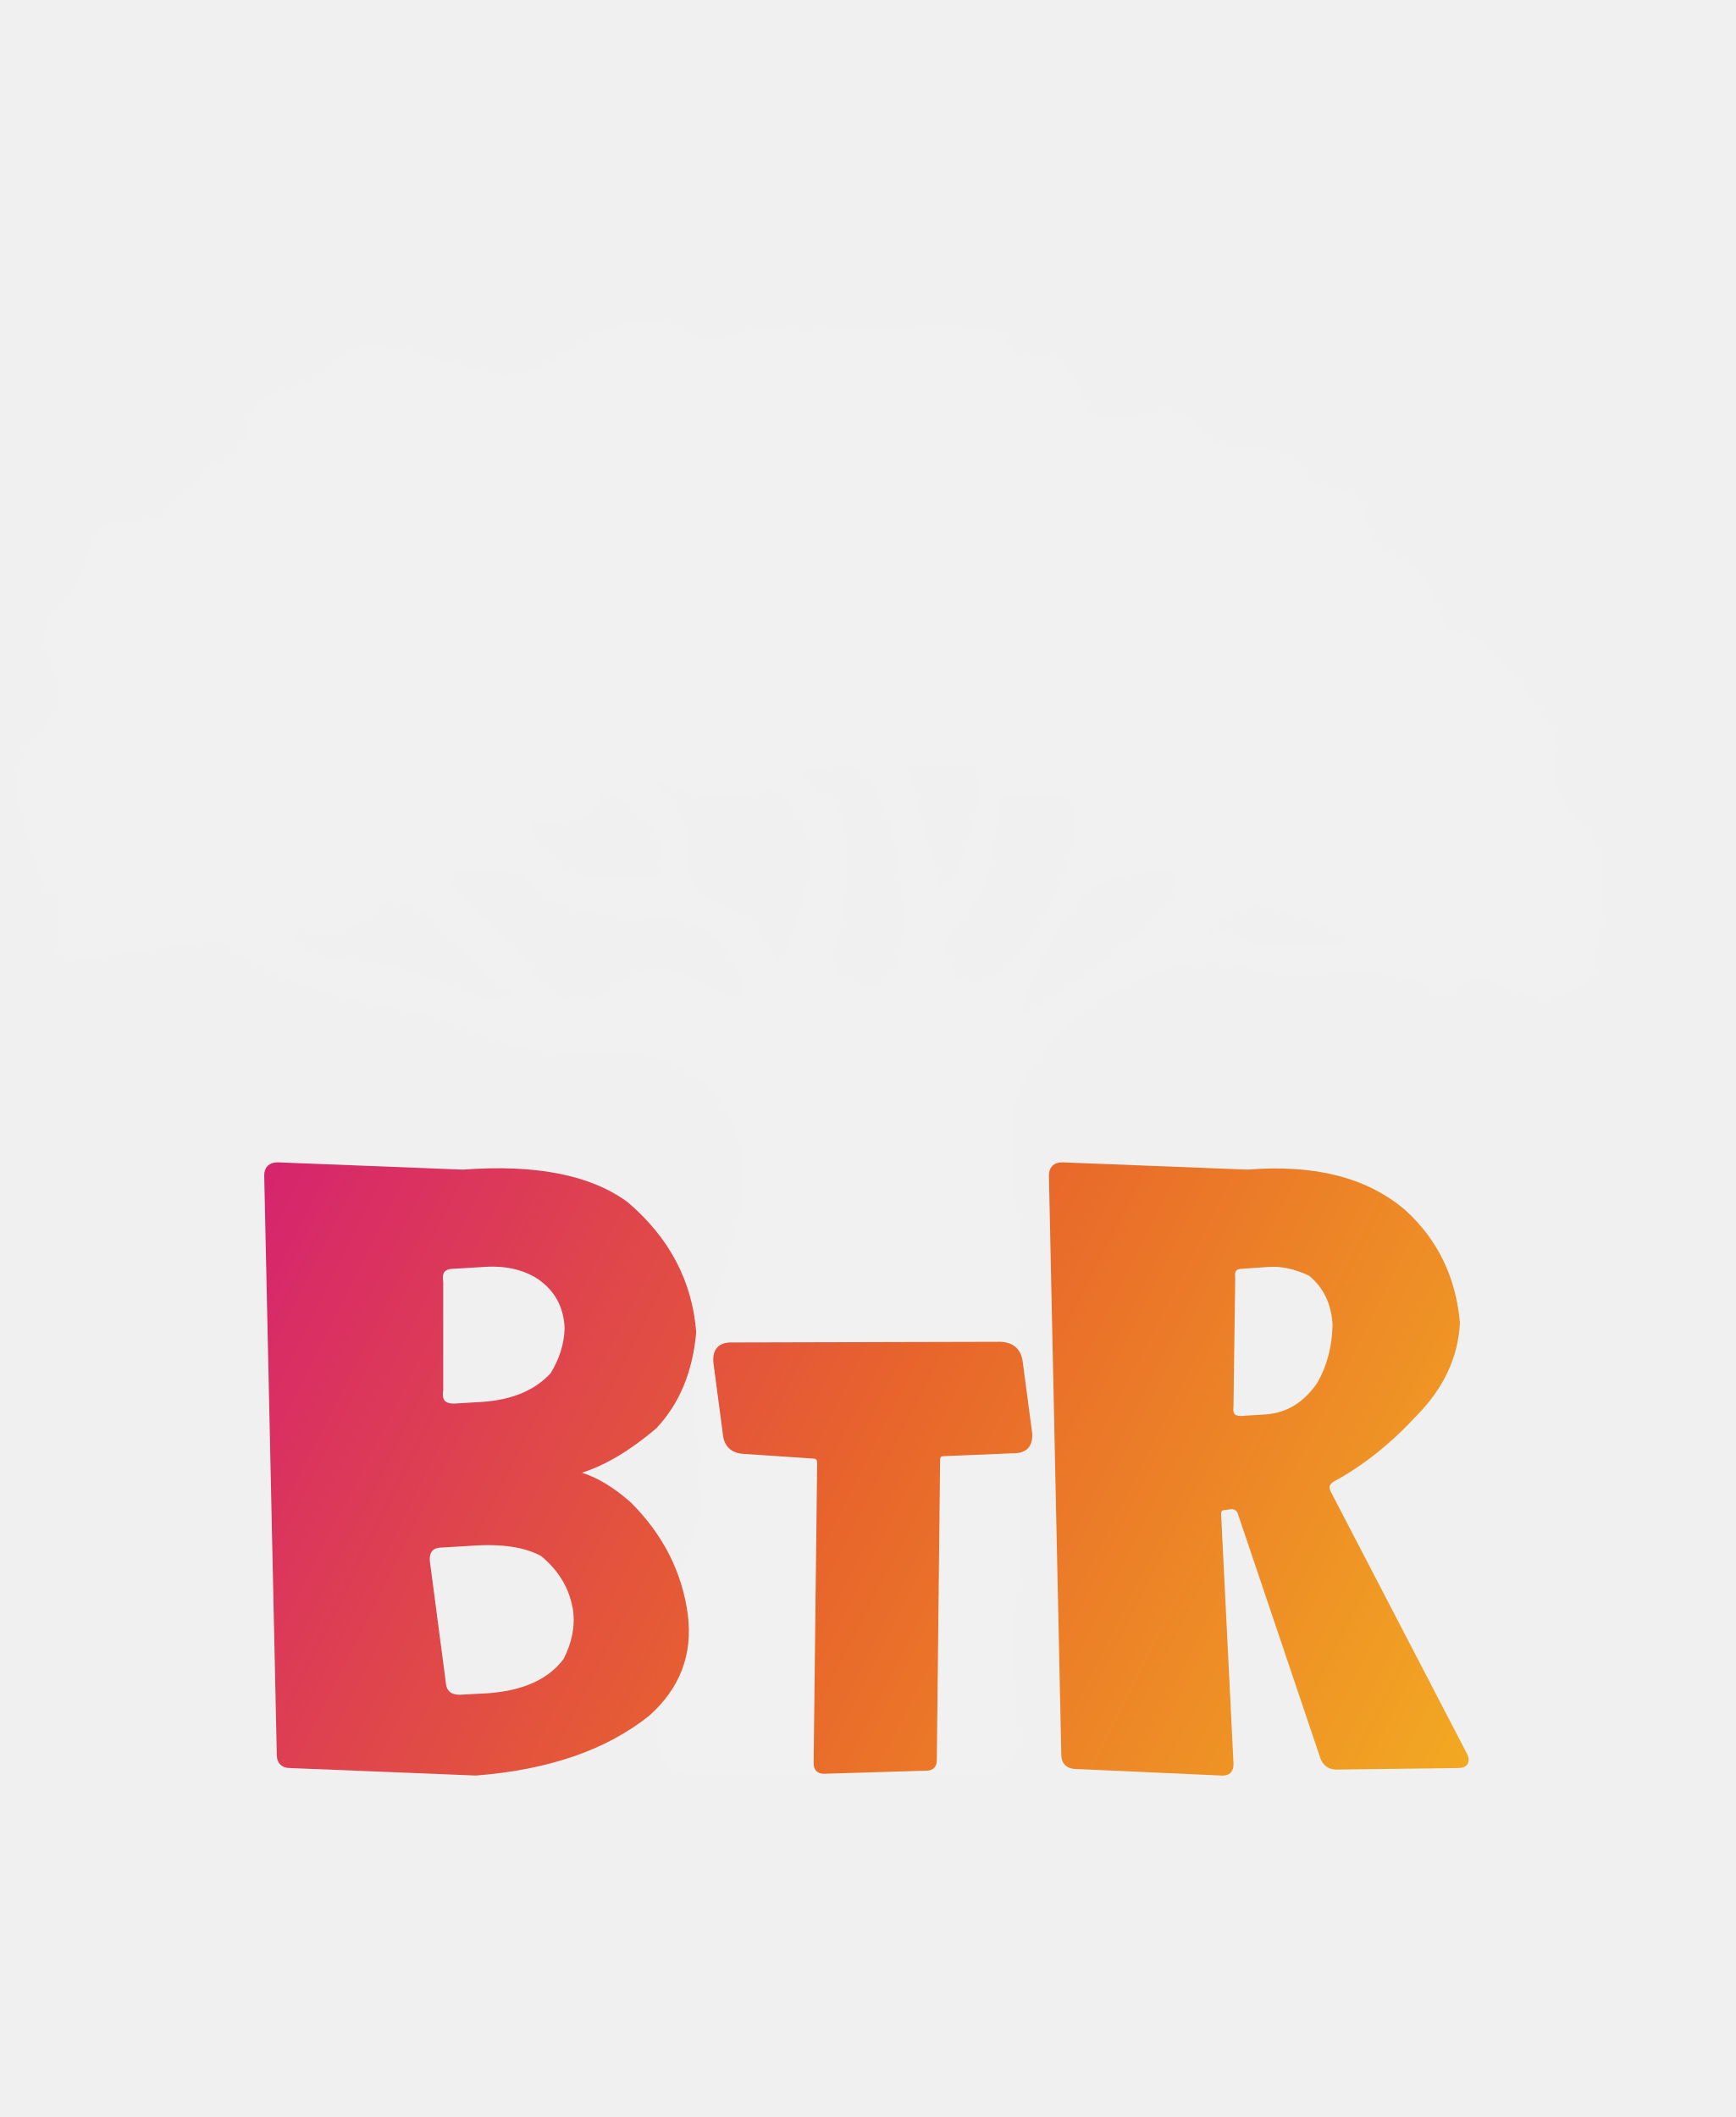
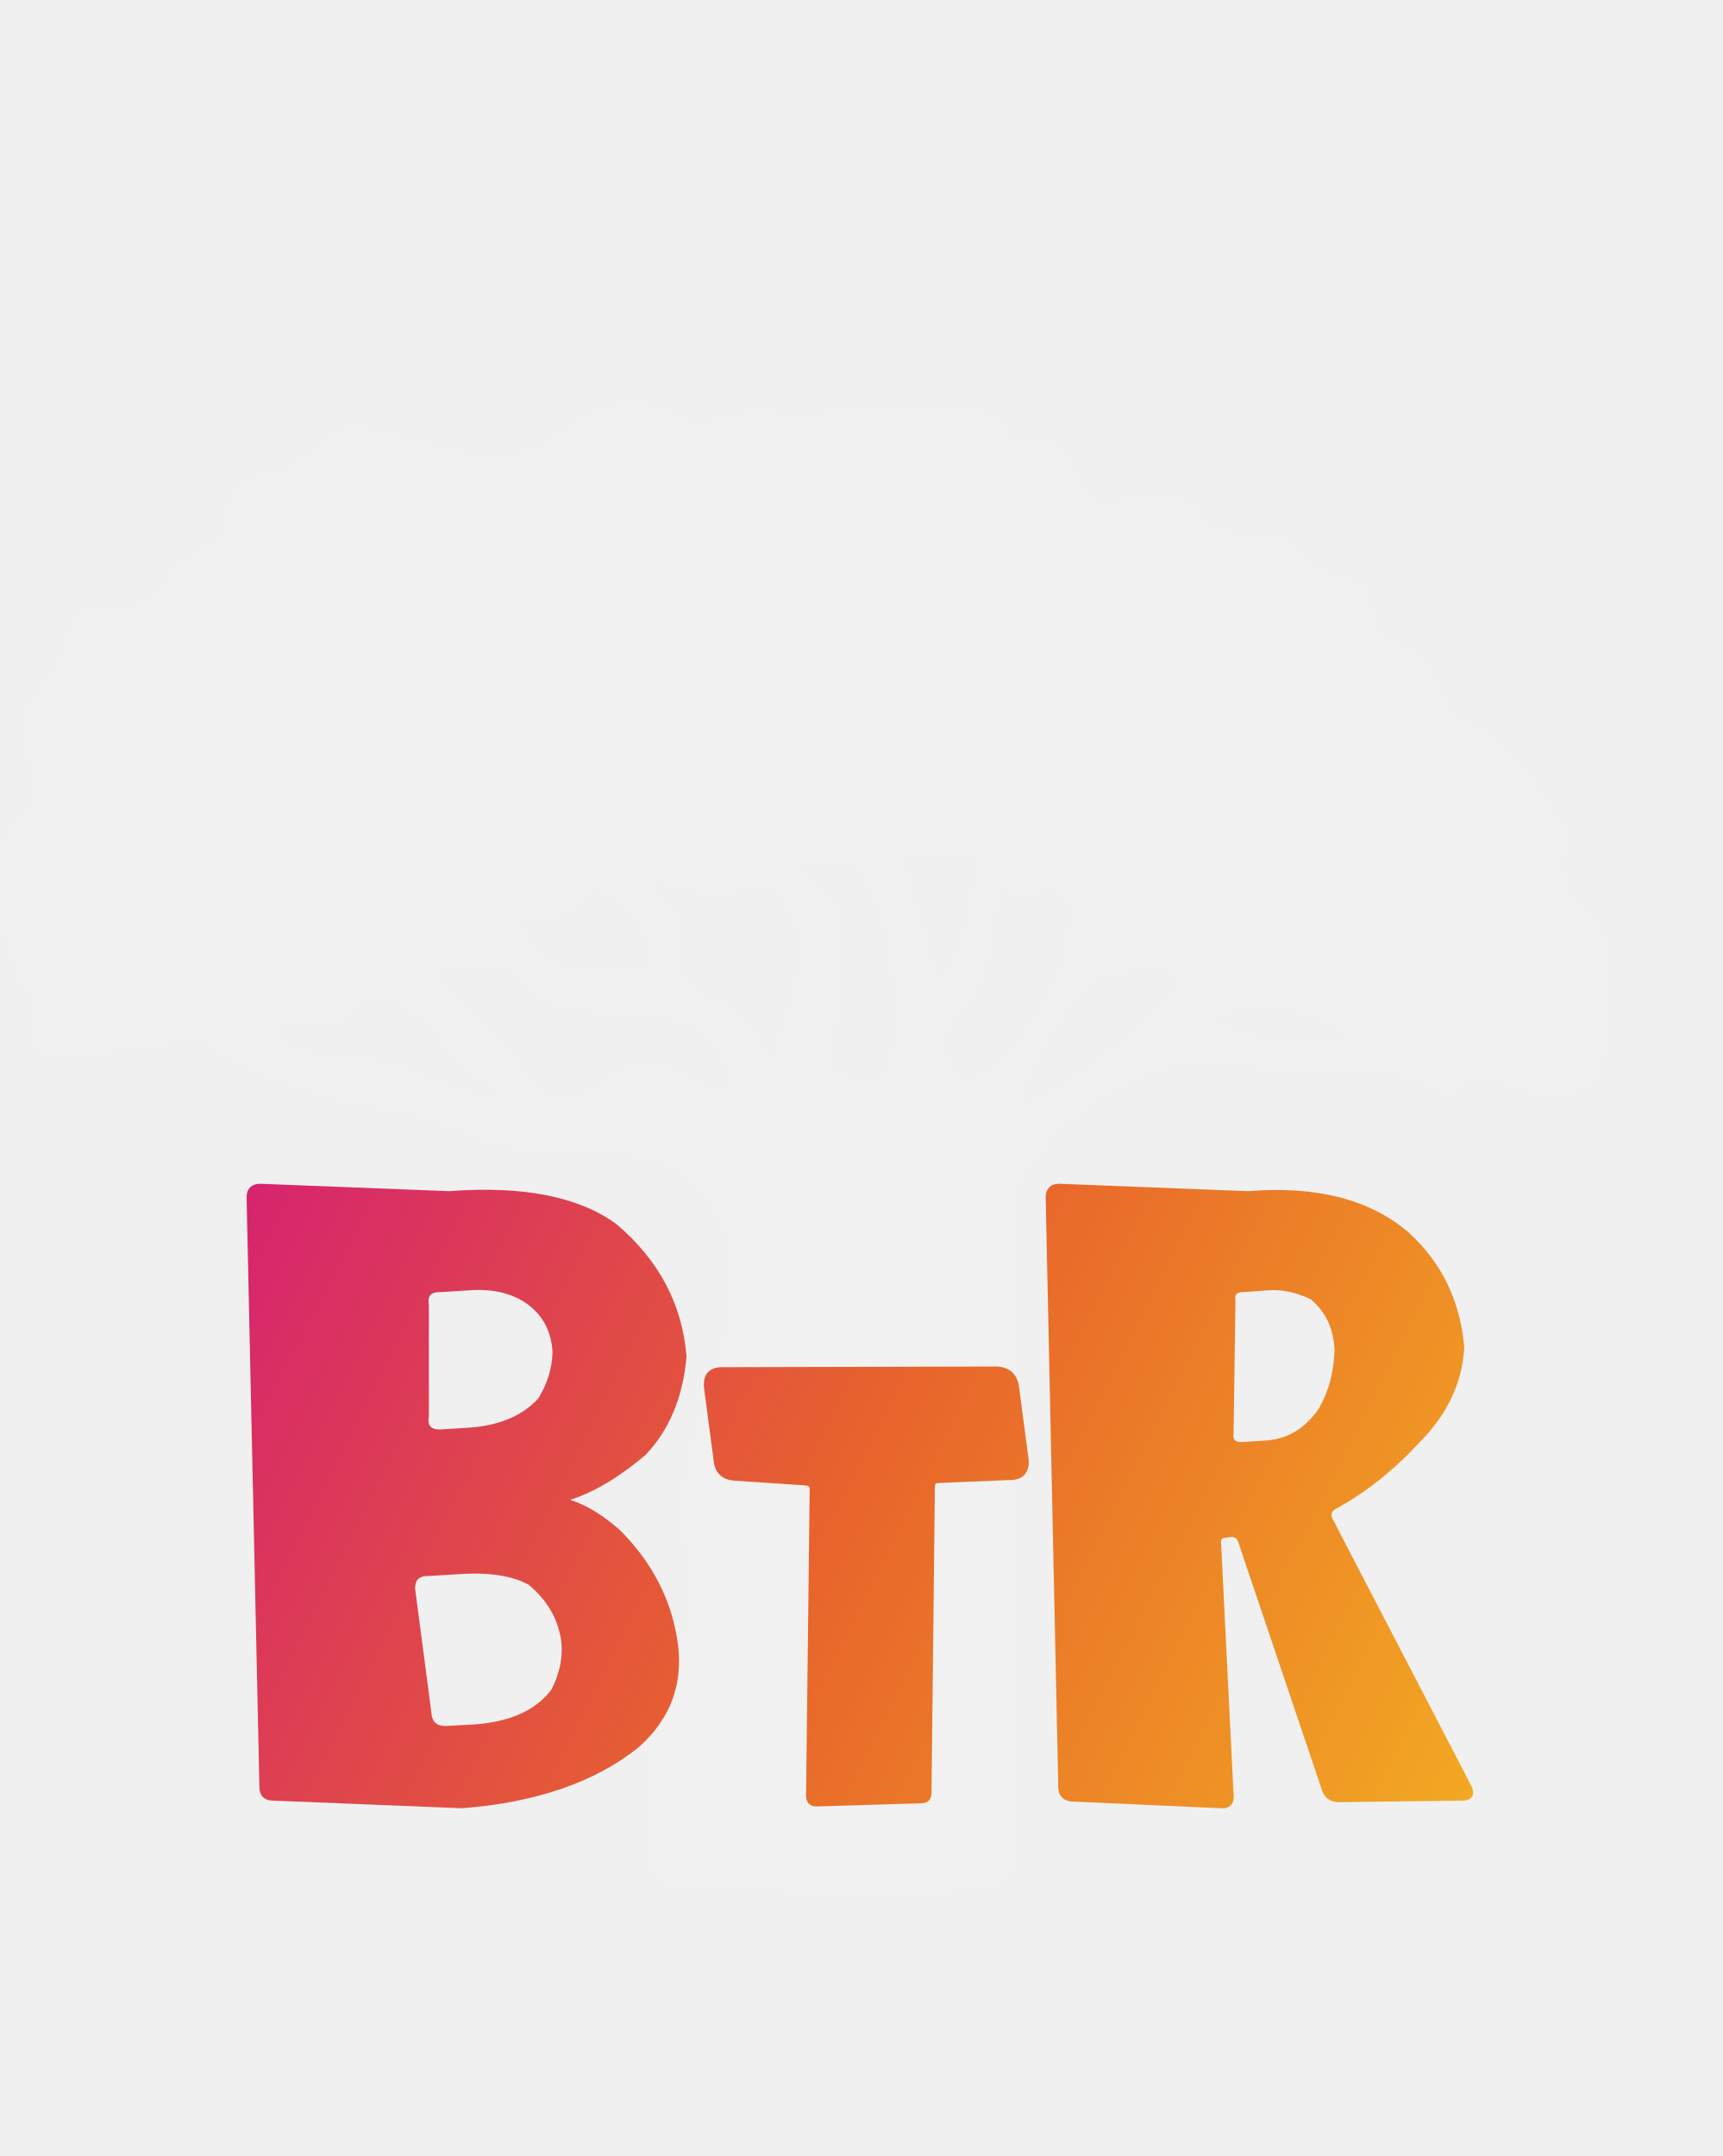
- <svg xmlns="http://www.w3.org/2000/svg" viewBox="-40 -20 786.4 959.1">
+ <svg xmlns="http://www.w3.org/2000/svg" viewBox="-30 -20 766.4 959.1">
  <defs>
    <linearGradient id="g" gradientUnits="userSpaceOnUse" x1="81" y1="508" x2="625" y2="783">
      <stop offset="0%" stop-color="#D6246E" />
      <stop offset="50%" stop-color="#E8652B" />
      <stop offset="100%" stop-color="#F2A922" />
    </linearGradient>
  </defs>
-   <g transform="translate(-73, 55) scale(0.74)" fill="#FFFFFF" stroke="none" opacity="0.06">
-     <path d="M1024.58,418.59c-10.45-16.7-26.55-25.41-28.42-47.09-.6-7.07,3.4-11.71.74-22.08-2.21-8.53-35.74-51.65-43.71-56.95-6.84-4.57-20.11-6.43-23.3-9.62-3.69-3.68-7.3-22.85-14.67-32.1-9.87-12.39-24.44-12.78-29.31-19.21-5.53-7.3-2.68-20.04-10.32-27.8-7.51-7.64-18.12-4.91-26.04-8.61-6.96-3.25-13.07-16.24-21.84-19.77-12.86-5.17-25.45-.18-37.45-4.12-9.92-3.25-10.16-12.39-15.13-16.08-12.89-9.55-44.14,1.4-59.99-1.96-9.99-4.15-10.42-32.77-26.95-35.86-6.44-1.21-14.28,1.35-20.04.03-3.99-.91-5.57-14.92-18.13-17.31-18.1-3.44-65.69-.97-86.49-.05-22.31.97-17.63,3.19-41.82.14-19.81-2.51-32.68,7.43-44.65,6.67-9.65-.63-20.34-11.69-34.83-11.96-39.69-.75-56.28,38.98-96.26,32-19.39-3.39-46.46-13.35-66.9-16.37-26.18-3.87-27.14,11.84-44.09,21.39-12.65,7.14-29.4,5.39-36.4,19.04-3.35,6.56-2.53,16.05-6.1,21.62-2.91,4.53-16.5,10.38-22.38,15.75-6.79,6.2-19.92,22.9-25.76,26.22-12.63,7.18-31.88-1.23-40.24,9.19-5.47,6.81-7.49,23.23-12.19,31.95-3.85,7.14-15.51,14.35-17.93,23.62-5.42,20.75,8.09,30.92,6,47.37-2.62,20.63-28.84,23.17-24.27,62.78.83,7.15,13.15,45.18,16.42,52.78,1.81,4.24,7.3,4.02,7.86,6.71,2.45,11.42-3.44,27.06,4.13,38.61l94.62,-13.23c32.22,24.22,65.62,33.94,104.46,41.11,37.73,6.97,33.55,8.03,66.12,20.51,36.15,13.86,76.7-.24,107.43,13.87,17.86,8.2,32.2,22.43,38.18,41.53,21.01,67.02-44.2,131.38-19.92,201.48.07.13.12.26.14.41.28,2.03.32,4.06.13,6.05,2.64,39.57-24.54,73.18-27.9,111.64h.51c-.33,1.1-.51,2.27-.51,3.49c0,15,0,35,0,50.77c0,11.05,8.95,20,20,20h180c11.05,0,20,-8.95,20,-20c-2,-50,-3,-70,0,-97,3,-27,2.5,-50,0,-78,-2.5,-28,-3.5,-55,0,-82,3.5,-27,2,-60,0,-65,-2,-5,-2.5,-40,-2.2,-67.2,15.79-50.22,80.56-94,133.68-87.56,8.18.98,15.29,5.68,24.5,6.67,34.06,3.64,51.12-6.86,89.09,4.45,5.42,1.61,10.97,8.48,15.49,8.95,6.18.63,8.96-10.19,20.12-10.26,19.58-.14,39.62,23.81,68.68.5,8.48-6.8,8.41-65.64,7.81-80.11ZM371.15,401.49c16.84.62,36.79,2.49,41.92-17.11l4.31.14c20.12,8.73,32.26,23.53,33.21,45.98-2.64,9.24-42.98,6.3-51.8,4-12.28-3.22-31.12-18.56-27.63-33.01ZM355.53,512.4c-24.66-3.18-46.27-16.97-71.01-22.58-21.3-4.83-57.13.08-62.37-22.5,11.43-.96,24.53,1.75,35.63-.76,11.86-2.66,16.04-17.18,27.54-16.05,32.51,3.19,45.15,43.96,71.94,54.98l-1.73,6.9ZM491.29,508.44c-9.8-1.44-27.02-17.43-45.36-16.63-24.85,1.09-29.94,29.1-59.43,17.31-15-6-13.98-16.87-22.26-26.22-11.81-13.34-29.53-26.34-39.89-39.82-2.66-3.48-6.72-4.4-5.16-10.41l42.91-2.66c28.51,42.8,76.61,20.87,109.59,35.54,17.52,7.81,39.58,45.85,19.6,42.89ZM523.6,491.55l-17.22-26.03c-6.08-8.95-30.69-15.49-34.95-21.38-8.25-11.43-4.53-30.75-8.23-42.88-2.98-9.8-15.66-13.41-15.78-24.03,26.49,9.52,42.33,14.66,70.31,3.96,40.15,30.55,15.23,71.64,5.87,110.35ZM588.63,497.65c-9.04,7.74-29.45,4.58-33.21-8.61-3.23-11.33,5.38-22.34,6.37-33.84,1.02-12.09,1.82-40.84-.2-51.84-3.4-18.52-23.97-20.93-27.52-36.55,11.59,8.12,23.15-4.03,34.62,1.65,25.38,12.57,38.4,113.39,19.94,129.19ZM599.89,366.84l45.01-.04c3.65,7.09-9.5,71.08-24.18,76.24l-20.83-76.2ZM631.8,497.72c-3.39-1.92-8.53-16.34-7.82-21.52,1.09-7.89,16.91-21.25,21.17-31.2,7.36-17.15,9.21-42.38,13.68-60.87,13.18,9.65,41.72-8.68,43.4,12.02,1.93,23.73-8.2,45.43-19.84,65.3-8.54,14.58-29.41,48.31-50.58,36.28ZM765.73,447.53c-1.86,7.6-52.18,45.6-62.2,52.38-3.81,2.59-32.69,21.09-34.32,19.37,4.92-22.18,29.6-70.77,49.51-80.43,7.74-3.77,37.29-9.62,43.51-5.67,1.81,1.16,4.25,11.22,3.5,14.35ZM866.72,477.7c-16.01-1.39-34.64,1.93-50.24,0-6.52-.8-18.86-10.97-29.45-6.94-6.85-5.38,19.94-17.35,25.88-17.42,11.1-.13,40.56,9.38,49.43,16.43,2.81,2.22,6.34-.13,4.38,7.93Z" />
+   <g transform="translate(-73, 90) scale(0.74)" fill="#FFFFFF" stroke="none" opacity="0.06">
+     <path d="M1024.58,418.59c-10.45-16.7-26.55-25.41-28.42-47.09-.6-7.07,3.4-11.71.74-22.08-2.21-8.53-35.74-51.65-43.71-56.95-6.84-4.57-20.11-6.43-23.3-9.62-3.69-3.68-7.3-22.85-14.67-32.1-9.87-12.39-24.44-12.78-29.31-19.21-5.53-7.3-2.68-20.04-10.32-27.8-7.51-7.64-18.12-4.91-26.04-8.61-6.96-3.25-13.07-16.24-21.84-19.77-12.86-5.17-25.45-.18-37.45-4.12-9.92-3.25-10.16-12.39-15.13-16.08-12.89-9.55-44.14,1.4-59.99-1.96-9.99-4.15-10.42-32.77-26.95-35.86-6.44-1.21-14.28,1.35-20.04.03-3.99-.91-5.57-14.92-18.13-17.31-18.1-3.44-65.69-.97-86.49-.05-22.31.97-17.63,3.19-41.82.14-19.81-2.51-32.68,7.43-44.65,6.67-9.65-.63-20.34-11.69-34.83-11.96-39.69-.75-56.28,38.98-96.26,32-19.39-3.39-46.46-13.35-66.9-16.37-26.18-3.87-27.14,11.84-44.09,21.39-12.65,7.14-29.4,5.39-36.4,19.04-3.35,6.56-2.53,16.05-6.1,21.62-2.91,4.53-16.5,10.38-22.38,15.75-6.79,6.2-19.92,22.9-25.76,26.22-12.63,7.18-31.88-1.23-40.24,9.19-5.47,6.81-7.49,23.23-12.19,31.95-3.85,7.14-15.51,14.35-17.93,23.62-5.42,20.75,8.09,30.92,6,47.37-2.62,20.63-28.84,23.17-24.27,62.78.83,7.15,13.15,45.18,16.42,52.78,1.81,4.24,7.3,4.02,7.86,6.71,2.45,11.42-3.44,27.06,4.13,38.61l94.62,-13.23c32.22,24.22,65.62,33.94,104.46,41.11,37.73,6.97,33.55,8.03,66.12,20.51,36.15,13.86,76.7-.24,107.43,13.87,17.86,8.2,32.2,22.43,38.18,41.53,21.01,67.02-44.2,131.38-19.92,201.48.07.13.12.26.14.41.28,2.03.32,4.06.13,6.05,2.64,39.57-24.54,73.18-27.9,111.64h.51c-.33,1.1-.51,2.27-.51,3.49c0,15,0,35,0,50.77c0,11.05,8.95,20,20,20c60,0,120,8,180,0c11.05,0,20,-8.95,20,-20c-2,-50,-3,-70,0,-97,3,-27,2.5,-50,0,-78,-2.5,-28,-3.5,-55,0,-82,3.5,-27,2,-60,0,-65,-2,-5,-2.5,-40,-2.2,-67.2,15.79-50.22,80.56-94,133.68-87.56,8.18.98,15.29,5.68,24.5,6.67,34.06,3.64,51.12-6.86,89.09,4.45,5.42,1.61,10.97,8.48,15.49,8.95,6.18.63,8.96-10.19,20.12-10.26,19.58-.14,39.62,23.81,68.68.5,8.48-6.8,8.41-65.64,7.81-80.11ZM371.15,401.49c16.84.62,36.79,2.49,41.92-17.11l4.31.14c20.12,8.73,32.26,23.53,33.21,45.98-2.64,9.24-42.98,6.3-51.8,4-12.28-3.22-31.12-18.56-27.63-33.01ZM355.53,512.4c-24.66-3.18-46.27-16.97-71.01-22.58-21.3-4.83-57.13.08-62.37-22.5,11.43-.96,24.53,1.75,35.63-.76,11.86-2.66,16.04-17.18,27.54-16.05,32.51,3.19,45.15,43.96,71.94,54.98l-1.73,6.9ZM491.29,508.44c-9.8-1.44-27.02-17.43-45.36-16.63-24.85,1.09-29.94,29.1-59.43,17.31-15-6-13.98-16.87-22.26-26.22-11.81-13.34-29.53-26.34-39.89-39.82-2.66-3.48-6.72-4.4-5.16-10.41l42.91-2.66c28.51,42.8,76.61,20.87,109.59,35.54,17.52,7.81,39.58,45.85,19.6,42.89ZM523.6,491.55l-17.22-26.03c-6.08-8.95-30.69-15.49-34.95-21.38-8.25-11.43-4.53-30.75-8.23-42.88-2.98-9.8-15.66-13.41-15.78-24.03,26.49,9.52,42.33,14.66,70.31,3.96,40.15,30.55,15.23,71.64,5.87,110.35ZM588.63,497.65c-9.04,7.74-29.45,4.58-33.21-8.61-3.23-11.33,5.38-22.34,6.37-33.84,1.02-12.09,1.82-40.84-.2-51.84-3.4-18.52-23.97-20.93-27.52-36.55,11.59,8.12,23.15-4.03,34.62,1.65,25.38,12.57,38.4,113.39,19.94,129.19ZM599.89,366.84l45.01-.04c3.65,7.09-9.5,71.08-24.18,76.24l-20.83-76.2ZM631.8,497.72c-3.39-1.92-8.53-16.34-7.82-21.52,1.09-7.89,16.91-21.25,21.17-31.2,7.36-17.15,9.21-42.38,13.68-60.87,13.18,9.65,41.72-8.68,43.4,12.02,1.93,23.73-8.2,45.43-19.84,65.3-8.54,14.58-29.41,48.31-50.58,36.28ZM765.73,447.53c-1.86,7.6-52.18,45.6-62.2,52.38-3.81,2.59-32.69,21.09-34.32,19.37,4.92-22.18,29.6-70.77,49.51-80.43,7.74-3.77,37.29-9.62,43.51-5.67,1.81,1.16,4.25,11.22,3.5,14.35ZM866.72,477.7c-16.01-1.39-34.64,1.93-50.24,0-6.52-.8-18.86-10.97-29.45-6.94-6.85-5.38,19.94-17.35,25.88-17.42,11.1-.13,40.56,9.38,49.43,16.43,2.81,2.22,6.34-.13,4.38,7.93Z" />
  </g>
  <g fill="url(#g)" stroke="url(#g)" stroke-width="3" stroke-linejoin="round" stroke-linecap="round">
    <path d="M86.9,775.0Q86.9,779.5,91.4,779.5L175.5,782.9Q224.5,779.1,253.2,756.1Q273.5,738.0,270.1,711.6Q266.3,683.4,244.9,661.9Q233.9,652.1,223.4,648.7Q219.2,647.2,223.4,645.7Q238.8,640.8,256.2,626.1Q271.6,609.8,273.9,583.5Q271.2,549.5,243.4,525.8Q218.8,507.7,169.8,511.4L85.8,508.1Q81.2,508.1,81.2,512.6L86.9,775.0Z M159.3,560.8Q158.1,553.3,165.7,553.3L178.9,552.5Q194.0,551.4,204.5,558.2Q216.6,566.5,217.3,581.6Q217.0,592.9,210.6,603.1Q199.6,615.1,178.9,616.6L165.7,617.4Q158.1,617.4,159.3,609.8L159.3,560.8Z M153.2,687.1Q152.9,679.6,160.4,679.6L173.6,678.8Q194.3,677.3,206.0,683.7Q218.8,694.3,221.1,709.4Q222.6,720.7,216.6,732.4Q206.0,746.7,181.5,748.6L168.3,749.3Q160.8,749.3,160.4,741.8L153.2,687.1Z" fill-rule="evenodd" />
    <path d="M330.1,778.9Q330.1,782.1,333.2,782.1L379.7,780.7Q382.9,780.7,382.9,777.6L384.4,641.4Q384.4,638.2,387.6,638.2L418.7,636.9Q426.7,637.2,426.1,629.3L421.9,597.6Q421.1,589.7,413.2,589.4L291.8,589.7Q283.9,589.4,284.7,597.3L288.9,629.0Q289.4,636.9,297.3,637.2L328.5,639.3Q331.7,639.5,331.7,642.7L330.1,778.9Z" />
    <path d="M442.3,775.0Q442.3,779.5,446.8,779.9L513.2,782.9Q517.7,783.3,517.3,778.7L511.7,666.0Q511.7,662.6,515.1,662.6L517.7,662.2Q521.1,662.2,522.2,665.3L559.6,776.1Q561.1,780.2,565.6,780.2L620.6,779.5Q625.2,779.5,623.3,775.3L561.4,656.2Q559.6,652.1,563.7,649.8Q583.3,639.2,601.0,620.0Q618.7,601.9,619.9,579.3Q617.2,549.1,595.8,529.5Q570.5,507.7,525.3,511.4L441.2,508.1Q436.7,508.1,436.7,512.6L442.3,775.0Z M518.1,558.9Q517.3,553.3,523.0,553.3L534.3,552.5Q543.7,551.8,553.9,556.7Q564.5,565.4,565.2,580.4Q564.8,595.5,558.1,607.2Q548.6,621.2,533.5,622.3L522.2,623.0Q516.6,623.0,517.3,617.4L518.1,558.9Z" fill-rule="evenodd" />
  </g>
</svg>
